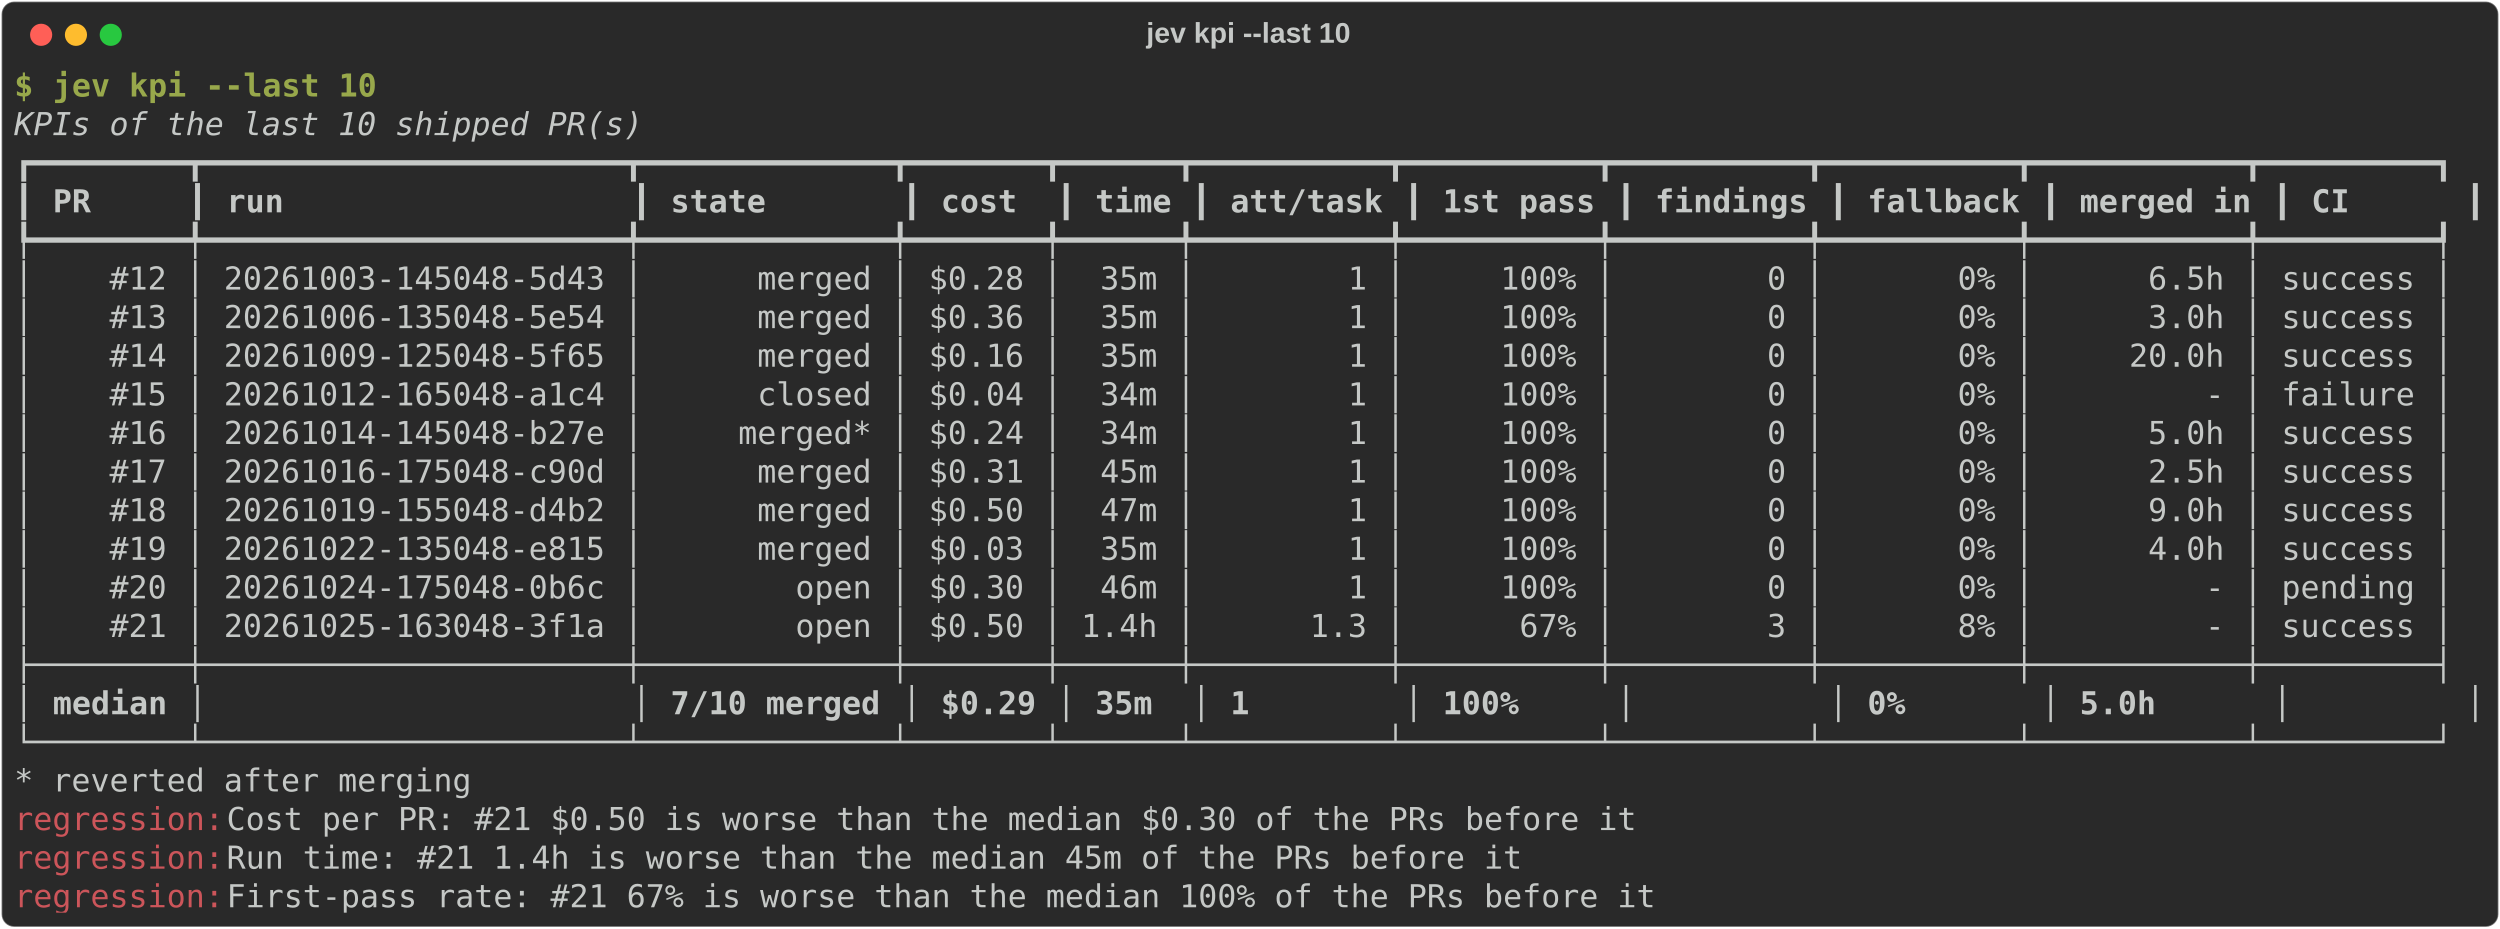
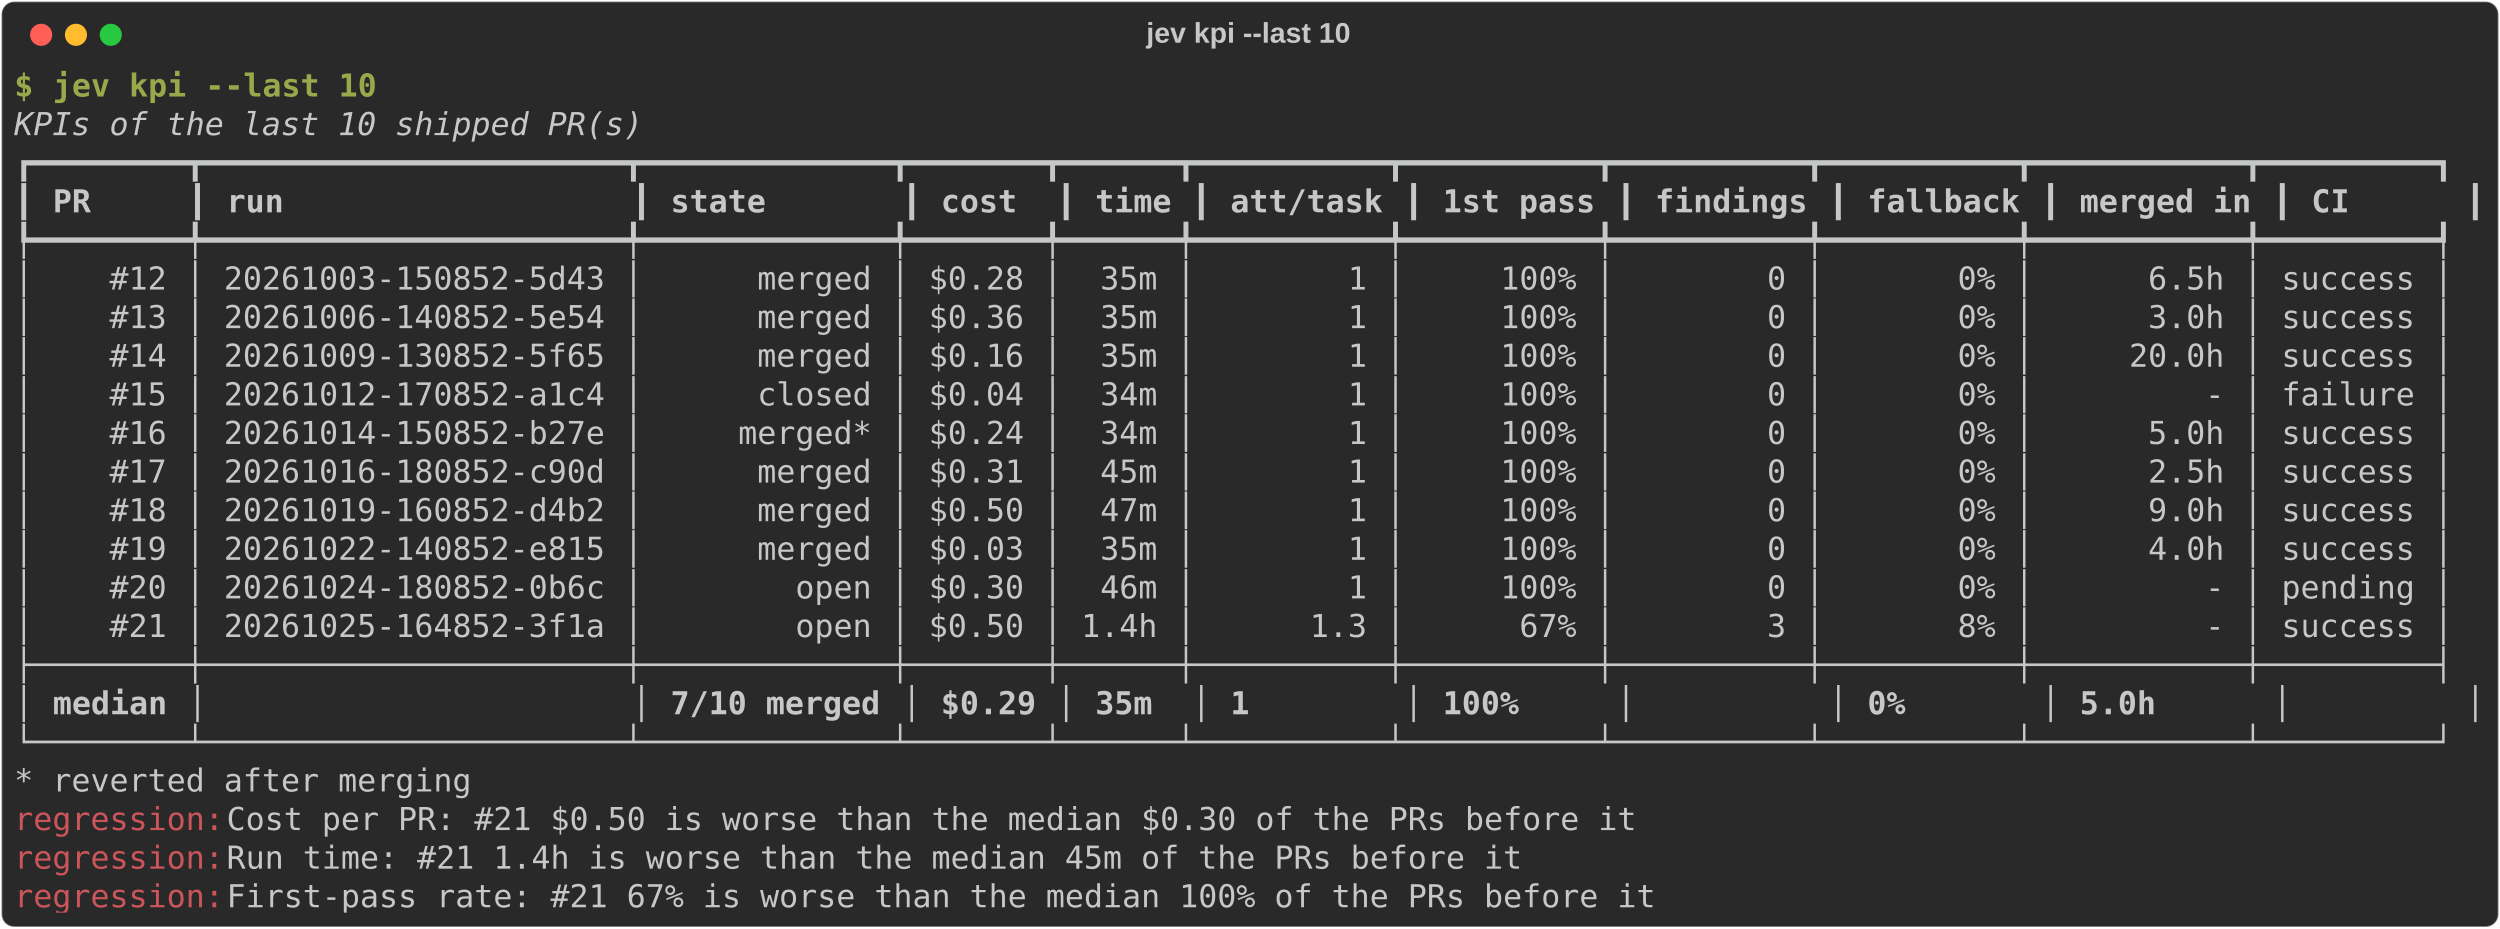
<svg xmlns="http://www.w3.org/2000/svg" class="rich-terminal" viewBox="0 0 1580 586.8">
  <style>

    @font-face {
        font-family: "Fira Code";
        src: local("FiraCode-Regular"),
                url("https://cdnjs.cloudflare.com/ajax/libs/firacode/6.2.0/woff2/FiraCode-Regular.woff2") format("woff2"),
                url("https://cdnjs.cloudflare.com/ajax/libs/firacode/6.2.0/woff/FiraCode-Regular.woff") format("woff");
        font-style: normal;
        font-weight: 400;
    }
    @font-face {
        font-family: "Fira Code";
        src: local("FiraCode-Bold"),
                url("https://cdnjs.cloudflare.com/ajax/libs/firacode/6.2.0/woff2/FiraCode-Bold.woff2") format("woff2"),
                url("https://cdnjs.cloudflare.com/ajax/libs/firacode/6.2.0/woff/FiraCode-Bold.woff") format("woff");
        font-style: bold;
        font-weight: 700;
    }

-     .terminal-3093254411-matrix {
+     .terminal-1716277510-matrix {
        font-family: Fira Code, monospace;
        font-size: 20px;
        line-height: 24.4px;
        font-variant-east-asian: full-width;
    }

-     .terminal-3093254411-title {
+     .terminal-1716277510-title {
        font-size: 18px;
        font-weight: bold;
        font-family: arial;
    }

-     .terminal-3093254411-r1 { fill: #98a84b;font-weight: bold }
- .terminal-3093254411-r2 { fill: #c5c8c6 }
- .terminal-3093254411-r3 { fill: #c5c8c6;font-style: italic; }
- .terminal-3093254411-r4 { fill: #c5c8c6;font-weight: bold }
- .terminal-3093254411-r5 { fill: #cc555a }
+     .terminal-1716277510-r1 { fill: #98a84b;font-weight: bold }
+ .terminal-1716277510-r2 { fill: #c5c8c6 }
+ .terminal-1716277510-r3 { fill: #c5c8c6;font-style: italic; }
+ .terminal-1716277510-r4 { fill: #c5c8c6;font-weight: bold }
+ .terminal-1716277510-r5 { fill: #cc555a }
    </style>
  <defs>
-     <clipPath id="terminal-3093254411-clip-terminal">
+     <clipPath id="terminal-1716277510-clip-terminal">
      <rect x="0" y="0" width="1560.6" height="535.8" />
    </clipPath>
-     <clipPath id="terminal-3093254411-line-0">
+     <clipPath id="terminal-1716277510-line-0">
      <rect x="0" y="1.5" width="1561.6" height="24.65" />
    </clipPath>
-     <clipPath id="terminal-3093254411-line-1">
+     <clipPath id="terminal-1716277510-line-1">
      <rect x="0" y="25.9" width="1561.6" height="24.65" />
    </clipPath>
-     <clipPath id="terminal-3093254411-line-2">
+     <clipPath id="terminal-1716277510-line-2">
      <rect x="0" y="50.3" width="1561.6" height="24.65" />
    </clipPath>
-     <clipPath id="terminal-3093254411-line-3">
+     <clipPath id="terminal-1716277510-line-3">
      <rect x="0" y="74.7" width="1561.6" height="24.65" />
    </clipPath>
-     <clipPath id="terminal-3093254411-line-4">
+     <clipPath id="terminal-1716277510-line-4">
      <rect x="0" y="99.1" width="1561.6" height="24.65" />
    </clipPath>
-     <clipPath id="terminal-3093254411-line-5">
+     <clipPath id="terminal-1716277510-line-5">
      <rect x="0" y="123.5" width="1561.6" height="24.65" />
    </clipPath>
-     <clipPath id="terminal-3093254411-line-6">
+     <clipPath id="terminal-1716277510-line-6">
      <rect x="0" y="147.9" width="1561.6" height="24.65" />
    </clipPath>
-     <clipPath id="terminal-3093254411-line-7">
+     <clipPath id="terminal-1716277510-line-7">
      <rect x="0" y="172.3" width="1561.6" height="24.65" />
    </clipPath>
-     <clipPath id="terminal-3093254411-line-8">
+     <clipPath id="terminal-1716277510-line-8">
      <rect x="0" y="196.7" width="1561.6" height="24.65" />
    </clipPath>
-     <clipPath id="terminal-3093254411-line-9">
+     <clipPath id="terminal-1716277510-line-9">
      <rect x="0" y="221.1" width="1561.6" height="24.65" />
    </clipPath>
-     <clipPath id="terminal-3093254411-line-10">
+     <clipPath id="terminal-1716277510-line-10">
      <rect x="0" y="245.5" width="1561.6" height="24.65" />
    </clipPath>
-     <clipPath id="terminal-3093254411-line-11">
+     <clipPath id="terminal-1716277510-line-11">
      <rect x="0" y="269.9" width="1561.6" height="24.65" />
    </clipPath>
-     <clipPath id="terminal-3093254411-line-12">
+     <clipPath id="terminal-1716277510-line-12">
      <rect x="0" y="294.3" width="1561.6" height="24.65" />
    </clipPath>
-     <clipPath id="terminal-3093254411-line-13">
+     <clipPath id="terminal-1716277510-line-13">
      <rect x="0" y="318.7" width="1561.6" height="24.65" />
    </clipPath>
-     <clipPath id="terminal-3093254411-line-14">
+     <clipPath id="terminal-1716277510-line-14">
      <rect x="0" y="343.1" width="1561.6" height="24.65" />
    </clipPath>
-     <clipPath id="terminal-3093254411-line-15">
+     <clipPath id="terminal-1716277510-line-15">
      <rect x="0" y="367.5" width="1561.6" height="24.65" />
    </clipPath>
-     <clipPath id="terminal-3093254411-line-16">
+     <clipPath id="terminal-1716277510-line-16">
      <rect x="0" y="391.9" width="1561.6" height="24.65" />
    </clipPath>
-     <clipPath id="terminal-3093254411-line-17">
+     <clipPath id="terminal-1716277510-line-17">
      <rect x="0" y="416.3" width="1561.6" height="24.65" />
    </clipPath>
-     <clipPath id="terminal-3093254411-line-18">
+     <clipPath id="terminal-1716277510-line-18">
      <rect x="0" y="440.7" width="1561.6" height="24.65" />
    </clipPath>
-     <clipPath id="terminal-3093254411-line-19">
+     <clipPath id="terminal-1716277510-line-19">
      <rect x="0" y="465.1" width="1561.6" height="24.65" />
    </clipPath>
-     <clipPath id="terminal-3093254411-line-20">
+     <clipPath id="terminal-1716277510-line-20">
      <rect x="0" y="489.5" width="1561.6" height="24.65" />
    </clipPath>
  </defs>
  <rect fill="#292929" stroke="rgba(255,255,255,0.35)" stroke-width="1" x="1" y="1" width="1578" height="584.8" rx="8" />
-   <text class="terminal-3093254411-title" fill="#c5c8c6" text-anchor="middle" x="789" y="27">jev kpi --last 10</text>
+   <text class="terminal-1716277510-title" fill="#c5c8c6" text-anchor="middle" x="789" y="27">jev kpi --last 10</text>
  <g transform="translate(26,22)">
    <circle cx="0" cy="0" r="7" fill="#ff5f57" />
    <circle cx="22" cy="0" r="7" fill="#febc2e" />
    <circle cx="44" cy="0" r="7" fill="#28c840" />
  </g>
-   <g transform="translate(9, 41)" clip-path="url(#terminal-3093254411-clip-terminal)">
-     <g class="terminal-3093254411-matrix">
-       <text class="terminal-3093254411-r1" x="0" y="20" textLength="24.4" clip-path="url(#terminal-3093254411-line-0)">$ </text>
-       <text class="terminal-3093254411-r1" x="24.4" y="20" textLength="207.4" clip-path="url(#terminal-3093254411-line-0)">jev kpi --last 10</text>
-       <text class="terminal-3093254411-r2" x="1561.6" y="20" textLength="12.2" clip-path="url(#terminal-3093254411-line-0)">
- </text>
-       <text class="terminal-3093254411-r3" x="0" y="44.4" textLength="1561.6" clip-path="url(#terminal-3093254411-line-1)">                                               KPIs of the last 10 shipped PR(s)                                                </text>
-       <text class="terminal-3093254411-r2" x="1561.6" y="44.4" textLength="12.2" clip-path="url(#terminal-3093254411-line-1)">
- </text>
-       <text class="terminal-3093254411-r2" x="0" y="68.8" textLength="1561.6" clip-path="url(#terminal-3093254411-line-2)">┏━━━━━━━━┳━━━━━━━━━━━━━━━━━━━━━━┳━━━━━━━━━━━━━┳━━━━━━━┳━━━━━━┳━━━━━━━━━━┳━━━━━━━━━━┳━━━━━━━━━━┳━━━━━━━━━━┳━━━━━━━━━━━┳━━━━━━━━━┓</text>
-       <text class="terminal-3093254411-r2" x="1561.6" y="68.8" textLength="12.2" clip-path="url(#terminal-3093254411-line-2)">
- </text>
-       <text class="terminal-3093254411-r2" x="0" y="93.2" textLength="12.2" clip-path="url(#terminal-3093254411-line-3)">┃</text>
-       <text class="terminal-3093254411-r4" x="24.4" y="93.2" textLength="73.2" clip-path="url(#terminal-3093254411-line-3)">    PR</text>
-       <text class="terminal-3093254411-r2" x="109.8" y="93.2" textLength="12.2" clip-path="url(#terminal-3093254411-line-3)">┃</text>
-       <text class="terminal-3093254411-r4" x="134.2" y="93.2" textLength="244" clip-path="url(#terminal-3093254411-line-3)">run                 </text>
-       <text class="terminal-3093254411-r2" x="390.4" y="93.2" textLength="12.2" clip-path="url(#terminal-3093254411-line-3)">┃</text>
-       <text class="terminal-3093254411-r4" x="414.8" y="93.2" textLength="134.2" clip-path="url(#terminal-3093254411-line-3)">      state</text>
-       <text class="terminal-3093254411-r2" x="561.2" y="93.2" textLength="12.2" clip-path="url(#terminal-3093254411-line-3)">┃</text>
-       <text class="terminal-3093254411-r4" x="585.6" y="93.2" textLength="61" clip-path="url(#terminal-3093254411-line-3)"> cost</text>
-       <text class="terminal-3093254411-r2" x="658.8" y="93.2" textLength="12.2" clip-path="url(#terminal-3093254411-line-3)">┃</text>
-       <text class="terminal-3093254411-r4" x="683.2" y="93.2" textLength="48.8" clip-path="url(#terminal-3093254411-line-3)">time</text>
-       <text class="terminal-3093254411-r2" x="744.2" y="93.2" textLength="12.2" clip-path="url(#terminal-3093254411-line-3)">┃</text>
-       <text class="terminal-3093254411-r4" x="768.6" y="93.2" textLength="97.6" clip-path="url(#terminal-3093254411-line-3)">att/task</text>
-       <text class="terminal-3093254411-r2" x="878.4" y="93.2" textLength="12.2" clip-path="url(#terminal-3093254411-line-3)">┃</text>
-       <text class="terminal-3093254411-r4" x="902.8" y="93.2" textLength="97.6" clip-path="url(#terminal-3093254411-line-3)">1st pass</text>
-       <text class="terminal-3093254411-r2" x="1012.6" y="93.2" textLength="12.2" clip-path="url(#terminal-3093254411-line-3)">┃</text>
-       <text class="terminal-3093254411-r4" x="1037" y="93.2" textLength="97.6" clip-path="url(#terminal-3093254411-line-3)">findings</text>
-       <text class="terminal-3093254411-r2" x="1146.8" y="93.2" textLength="12.2" clip-path="url(#terminal-3093254411-line-3)">┃</text>
-       <text class="terminal-3093254411-r4" x="1171.2" y="93.2" textLength="97.6" clip-path="url(#terminal-3093254411-line-3)">fallback</text>
-       <text class="terminal-3093254411-r2" x="1281" y="93.2" textLength="12.2" clip-path="url(#terminal-3093254411-line-3)">┃</text>
-       <text class="terminal-3093254411-r4" x="1305.4" y="93.2" textLength="109.8" clip-path="url(#terminal-3093254411-line-3)">merged in</text>
-       <text class="terminal-3093254411-r2" x="1427.4" y="93.2" textLength="12.2" clip-path="url(#terminal-3093254411-line-3)">┃</text>
-       <text class="terminal-3093254411-r4" x="1451.8" y="93.2" textLength="85.4" clip-path="url(#terminal-3093254411-line-3)">     CI</text>
-       <text class="terminal-3093254411-r2" x="1549.4" y="93.2" textLength="12.2" clip-path="url(#terminal-3093254411-line-3)">┃</text>
-       <text class="terminal-3093254411-r2" x="1561.6" y="93.2" textLength="12.2" clip-path="url(#terminal-3093254411-line-3)">
- </text>
-       <text class="terminal-3093254411-r2" x="0" y="117.6" textLength="1561.6" clip-path="url(#terminal-3093254411-line-4)">┡━━━━━━━━╇━━━━━━━━━━━━━━━━━━━━━━╇━━━━━━━━━━━━━╇━━━━━━━╇━━━━━━╇━━━━━━━━━━╇━━━━━━━━━━╇━━━━━━━━━━╇━━━━━━━━━━╇━━━━━━━━━━━╇━━━━━━━━━┩</text>
-       <text class="terminal-3093254411-r2" x="1561.6" y="117.6" textLength="12.2" clip-path="url(#terminal-3093254411-line-4)">
- </text>
-       <text class="terminal-3093254411-r2" x="0" y="142" textLength="1561.6" clip-path="url(#terminal-3093254411-line-5)">│    #12 │ 20261003-145048-5d43 │      merged │ $0.28 │  35m │        1 │     100% │        0 │       0% │      6.5h │ success │</text>
-       <text class="terminal-3093254411-r2" x="1561.6" y="142" textLength="12.2" clip-path="url(#terminal-3093254411-line-5)">
- </text>
-       <text class="terminal-3093254411-r2" x="0" y="166.4" textLength="1561.6" clip-path="url(#terminal-3093254411-line-6)">│    #13 │ 20261006-135048-5e54 │      merged │ $0.36 │  35m │        1 │     100% │        0 │       0% │      3.0h │ success │</text>
-       <text class="terminal-3093254411-r2" x="1561.6" y="166.4" textLength="12.2" clip-path="url(#terminal-3093254411-line-6)">
- </text>
-       <text class="terminal-3093254411-r2" x="0" y="190.8" textLength="1561.6" clip-path="url(#terminal-3093254411-line-7)">│    #14 │ 20261009-125048-5f65 │      merged │ $0.16 │  35m │        1 │     100% │        0 │       0% │     20.0h │ success │</text>
-       <text class="terminal-3093254411-r2" x="1561.6" y="190.8" textLength="12.2" clip-path="url(#terminal-3093254411-line-7)">
- </text>
-       <text class="terminal-3093254411-r2" x="0" y="215.2" textLength="1561.6" clip-path="url(#terminal-3093254411-line-8)">│    #15 │ 20261012-165048-a1c4 │      closed │ $0.04 │  34m │        1 │     100% │        0 │       0% │         - │ failure │</text>
-       <text class="terminal-3093254411-r2" x="1561.6" y="215.2" textLength="12.2" clip-path="url(#terminal-3093254411-line-8)">
- </text>
-       <text class="terminal-3093254411-r2" x="0" y="239.6" textLength="1561.6" clip-path="url(#terminal-3093254411-line-9)">│    #16 │ 20261014-145048-b27e │     merged* │ $0.24 │  34m │        1 │     100% │        0 │       0% │      5.0h │ success │</text>
-       <text class="terminal-3093254411-r2" x="1561.6" y="239.6" textLength="12.2" clip-path="url(#terminal-3093254411-line-9)">
- </text>
-       <text class="terminal-3093254411-r2" x="0" y="264" textLength="1561.6" clip-path="url(#terminal-3093254411-line-10)">│    #17 │ 20261016-175048-c90d │      merged │ $0.31 │  45m │        1 │     100% │        0 │       0% │      2.5h │ success │</text>
-       <text class="terminal-3093254411-r2" x="1561.6" y="264" textLength="12.2" clip-path="url(#terminal-3093254411-line-10)">
- </text>
-       <text class="terminal-3093254411-r2" x="0" y="288.4" textLength="1561.6" clip-path="url(#terminal-3093254411-line-11)">│    #18 │ 20261019-155048-d4b2 │      merged │ $0.50 │  47m │        1 │     100% │        0 │       0% │      9.0h │ success │</text>
-       <text class="terminal-3093254411-r2" x="1561.6" y="288.4" textLength="12.2" clip-path="url(#terminal-3093254411-line-11)">
- </text>
-       <text class="terminal-3093254411-r2" x="0" y="312.8" textLength="1561.6" clip-path="url(#terminal-3093254411-line-12)">│    #19 │ 20261022-135048-e815 │      merged │ $0.03 │  35m │        1 │     100% │        0 │       0% │      4.0h │ success │</text>
-       <text class="terminal-3093254411-r2" x="1561.6" y="312.8" textLength="12.2" clip-path="url(#terminal-3093254411-line-12)">
- </text>
-       <text class="terminal-3093254411-r2" x="0" y="337.2" textLength="1561.6" clip-path="url(#terminal-3093254411-line-13)">│    #20 │ 20261024-175048-0b6c │        open │ $0.30 │  46m │        1 │     100% │        0 │       0% │         - │ pending │</text>
-       <text class="terminal-3093254411-r2" x="1561.6" y="337.2" textLength="12.2" clip-path="url(#terminal-3093254411-line-13)">
- </text>
-       <text class="terminal-3093254411-r2" x="0" y="361.6" textLength="1561.6" clip-path="url(#terminal-3093254411-line-14)">│    #21 │ 20261025-163048-3f1a │        open │ $0.50 │ 1.4h │      1.3 │      67% │        3 │       8% │         - │ success │</text>
-       <text class="terminal-3093254411-r2" x="1561.6" y="361.6" textLength="12.2" clip-path="url(#terminal-3093254411-line-14)">
- </text>
-       <text class="terminal-3093254411-r2" x="0" y="386" textLength="1561.6" clip-path="url(#terminal-3093254411-line-15)">├────────┼──────────────────────┼─────────────┼───────┼──────┼──────────┼──────────┼──────────┼──────────┼───────────┼─────────┤</text>
-       <text class="terminal-3093254411-r2" x="1561.6" y="386" textLength="12.2" clip-path="url(#terminal-3093254411-line-15)">
- </text>
-       <text class="terminal-3093254411-r2" x="0" y="410.4" textLength="12.2" clip-path="url(#terminal-3093254411-line-16)">│</text>
-       <text class="terminal-3093254411-r4" x="24.4" y="410.4" textLength="73.2" clip-path="url(#terminal-3093254411-line-16)">median</text>
-       <text class="terminal-3093254411-r2" x="109.8" y="410.4" textLength="12.2" clip-path="url(#terminal-3093254411-line-16)">│</text>
-       <text class="terminal-3093254411-r2" x="390.4" y="410.4" textLength="12.2" clip-path="url(#terminal-3093254411-line-16)">│</text>
-       <text class="terminal-3093254411-r4" x="414.8" y="410.4" textLength="134.2" clip-path="url(#terminal-3093254411-line-16)">7/10 merged</text>
-       <text class="terminal-3093254411-r2" x="561.2" y="410.4" textLength="12.2" clip-path="url(#terminal-3093254411-line-16)">│</text>
-       <text class="terminal-3093254411-r4" x="585.6" y="410.4" textLength="61" clip-path="url(#terminal-3093254411-line-16)">$0.29</text>
-       <text class="terminal-3093254411-r2" x="658.8" y="410.4" textLength="12.2" clip-path="url(#terminal-3093254411-line-16)">│</text>
-       <text class="terminal-3093254411-r4" x="683.2" y="410.4" textLength="48.8" clip-path="url(#terminal-3093254411-line-16)"> 35m</text>
-       <text class="terminal-3093254411-r2" x="744.2" y="410.4" textLength="12.2" clip-path="url(#terminal-3093254411-line-16)">│</text>
-       <text class="terminal-3093254411-r4" x="768.6" y="410.4" textLength="97.6" clip-path="url(#terminal-3093254411-line-16)">       1</text>
-       <text class="terminal-3093254411-r2" x="878.4" y="410.4" textLength="12.2" clip-path="url(#terminal-3093254411-line-16)">│</text>
-       <text class="terminal-3093254411-r4" x="902.8" y="410.4" textLength="97.6" clip-path="url(#terminal-3093254411-line-16)">    100%</text>
-       <text class="terminal-3093254411-r2" x="1012.6" y="410.4" textLength="12.2" clip-path="url(#terminal-3093254411-line-16)">│</text>
-       <text class="terminal-3093254411-r2" x="1146.8" y="410.4" textLength="12.2" clip-path="url(#terminal-3093254411-line-16)">│</text>
-       <text class="terminal-3093254411-r4" x="1171.2" y="410.4" textLength="97.6" clip-path="url(#terminal-3093254411-line-16)">      0%</text>
-       <text class="terminal-3093254411-r2" x="1281" y="410.4" textLength="12.2" clip-path="url(#terminal-3093254411-line-16)">│</text>
-       <text class="terminal-3093254411-r4" x="1305.4" y="410.4" textLength="109.8" clip-path="url(#terminal-3093254411-line-16)">     5.0h</text>
-       <text class="terminal-3093254411-r2" x="1427.4" y="410.4" textLength="12.2" clip-path="url(#terminal-3093254411-line-16)">│</text>
-       <text class="terminal-3093254411-r2" x="1549.4" y="410.4" textLength="12.2" clip-path="url(#terminal-3093254411-line-16)">│</text>
-       <text class="terminal-3093254411-r2" x="1561.6" y="410.4" textLength="12.2" clip-path="url(#terminal-3093254411-line-16)">
- </text>
-       <text class="terminal-3093254411-r2" x="0" y="434.8" textLength="1561.6" clip-path="url(#terminal-3093254411-line-17)">└────────┴──────────────────────┴─────────────┴───────┴──────┴──────────┴──────────┴──────────┴──────────┴───────────┴─────────┘</text>
-       <text class="terminal-3093254411-r2" x="1561.6" y="434.8" textLength="12.2" clip-path="url(#terminal-3093254411-line-17)">
- </text>
-       <text class="terminal-3093254411-r2" x="0" y="459.2" textLength="292.8" clip-path="url(#terminal-3093254411-line-18)">* reverted after merging</text>
-       <text class="terminal-3093254411-r2" x="1561.6" y="459.2" textLength="12.2" clip-path="url(#terminal-3093254411-line-18)">
- </text>
-       <text class="terminal-3093254411-r5" x="0" y="483.6" textLength="134.2" clip-path="url(#terminal-3093254411-line-19)">regression:</text>
-       <text class="terminal-3093254411-r2" x="134.2" y="483.6" textLength="915" clip-path="url(#terminal-3093254411-line-19)"> Cost per PR: #21 $0.50 is worse than the median $0.30 of the PRs before it</text>
-       <text class="terminal-3093254411-r2" x="1561.6" y="483.6" textLength="12.2" clip-path="url(#terminal-3093254411-line-19)">
- </text>
-       <text class="terminal-3093254411-r5" x="0" y="508" textLength="134.2" clip-path="url(#terminal-3093254411-line-20)">regression:</text>
-       <text class="terminal-3093254411-r2" x="134.2" y="508" textLength="841.8" clip-path="url(#terminal-3093254411-line-20)"> Run time: #21 1.4h is worse than the median 45m of the PRs before it</text>
-       <text class="terminal-3093254411-r2" x="1561.6" y="508" textLength="12.2" clip-path="url(#terminal-3093254411-line-20)">
- </text>
-       <text class="terminal-3093254411-r5" x="0" y="532.4" textLength="134.2" clip-path="url(#terminal-3093254411-line-21)">regression:</text>
-       <text class="terminal-3093254411-r2" x="134.2" y="532.4" textLength="927.2" clip-path="url(#terminal-3093254411-line-21)"> First-pass rate: #21 67% is worse than the median 100% of the PRs before it</text>
-       <text class="terminal-3093254411-r2" x="1561.6" y="532.4" textLength="12.2" clip-path="url(#terminal-3093254411-line-21)">
+   <g transform="translate(9, 41)" clip-path="url(#terminal-1716277510-clip-terminal)">
+     <g class="terminal-1716277510-matrix">
+       <text class="terminal-1716277510-r1" x="0" y="20" textLength="24.4" clip-path="url(#terminal-1716277510-line-0)">$ </text>
+       <text class="terminal-1716277510-r1" x="24.4" y="20" textLength="207.4" clip-path="url(#terminal-1716277510-line-0)">jev kpi --last 10</text>
+       <text class="terminal-1716277510-r2" x="1561.6" y="20" textLength="12.2" clip-path="url(#terminal-1716277510-line-0)">
+ </text>
+       <text class="terminal-1716277510-r3" x="0" y="44.4" textLength="1561.6" clip-path="url(#terminal-1716277510-line-1)">                                               KPIs of the last 10 shipped PR(s)                                                </text>
+       <text class="terminal-1716277510-r2" x="1561.6" y="44.4" textLength="12.2" clip-path="url(#terminal-1716277510-line-1)">
+ </text>
+       <text class="terminal-1716277510-r2" x="0" y="68.8" textLength="1561.6" clip-path="url(#terminal-1716277510-line-2)">┏━━━━━━━━┳━━━━━━━━━━━━━━━━━━━━━━┳━━━━━━━━━━━━━┳━━━━━━━┳━━━━━━┳━━━━━━━━━━┳━━━━━━━━━━┳━━━━━━━━━━┳━━━━━━━━━━┳━━━━━━━━━━━┳━━━━━━━━━┓</text>
+       <text class="terminal-1716277510-r2" x="1561.6" y="68.8" textLength="12.2" clip-path="url(#terminal-1716277510-line-2)">
+ </text>
+       <text class="terminal-1716277510-r2" x="0" y="93.2" textLength="12.2" clip-path="url(#terminal-1716277510-line-3)">┃</text>
+       <text class="terminal-1716277510-r4" x="24.4" y="93.2" textLength="73.2" clip-path="url(#terminal-1716277510-line-3)">    PR</text>
+       <text class="terminal-1716277510-r2" x="109.8" y="93.2" textLength="12.2" clip-path="url(#terminal-1716277510-line-3)">┃</text>
+       <text class="terminal-1716277510-r4" x="134.2" y="93.2" textLength="244" clip-path="url(#terminal-1716277510-line-3)">run                 </text>
+       <text class="terminal-1716277510-r2" x="390.4" y="93.2" textLength="12.2" clip-path="url(#terminal-1716277510-line-3)">┃</text>
+       <text class="terminal-1716277510-r4" x="414.8" y="93.2" textLength="134.2" clip-path="url(#terminal-1716277510-line-3)">      state</text>
+       <text class="terminal-1716277510-r2" x="561.2" y="93.2" textLength="12.2" clip-path="url(#terminal-1716277510-line-3)">┃</text>
+       <text class="terminal-1716277510-r4" x="585.6" y="93.2" textLength="61" clip-path="url(#terminal-1716277510-line-3)"> cost</text>
+       <text class="terminal-1716277510-r2" x="658.8" y="93.2" textLength="12.2" clip-path="url(#terminal-1716277510-line-3)">┃</text>
+       <text class="terminal-1716277510-r4" x="683.2" y="93.2" textLength="48.8" clip-path="url(#terminal-1716277510-line-3)">time</text>
+       <text class="terminal-1716277510-r2" x="744.2" y="93.2" textLength="12.2" clip-path="url(#terminal-1716277510-line-3)">┃</text>
+       <text class="terminal-1716277510-r4" x="768.6" y="93.2" textLength="97.6" clip-path="url(#terminal-1716277510-line-3)">att/task</text>
+       <text class="terminal-1716277510-r2" x="878.4" y="93.2" textLength="12.2" clip-path="url(#terminal-1716277510-line-3)">┃</text>
+       <text class="terminal-1716277510-r4" x="902.8" y="93.2" textLength="97.6" clip-path="url(#terminal-1716277510-line-3)">1st pass</text>
+       <text class="terminal-1716277510-r2" x="1012.6" y="93.2" textLength="12.2" clip-path="url(#terminal-1716277510-line-3)">┃</text>
+       <text class="terminal-1716277510-r4" x="1037" y="93.2" textLength="97.6" clip-path="url(#terminal-1716277510-line-3)">findings</text>
+       <text class="terminal-1716277510-r2" x="1146.8" y="93.2" textLength="12.2" clip-path="url(#terminal-1716277510-line-3)">┃</text>
+       <text class="terminal-1716277510-r4" x="1171.2" y="93.2" textLength="97.6" clip-path="url(#terminal-1716277510-line-3)">fallback</text>
+       <text class="terminal-1716277510-r2" x="1281" y="93.2" textLength="12.2" clip-path="url(#terminal-1716277510-line-3)">┃</text>
+       <text class="terminal-1716277510-r4" x="1305.4" y="93.2" textLength="109.8" clip-path="url(#terminal-1716277510-line-3)">merged in</text>
+       <text class="terminal-1716277510-r2" x="1427.4" y="93.2" textLength="12.2" clip-path="url(#terminal-1716277510-line-3)">┃</text>
+       <text class="terminal-1716277510-r4" x="1451.8" y="93.2" textLength="85.4" clip-path="url(#terminal-1716277510-line-3)">     CI</text>
+       <text class="terminal-1716277510-r2" x="1549.4" y="93.2" textLength="12.2" clip-path="url(#terminal-1716277510-line-3)">┃</text>
+       <text class="terminal-1716277510-r2" x="1561.6" y="93.2" textLength="12.2" clip-path="url(#terminal-1716277510-line-3)">
+ </text>
+       <text class="terminal-1716277510-r2" x="0" y="117.6" textLength="1561.6" clip-path="url(#terminal-1716277510-line-4)">┡━━━━━━━━╇━━━━━━━━━━━━━━━━━━━━━━╇━━━━━━━━━━━━━╇━━━━━━━╇━━━━━━╇━━━━━━━━━━╇━━━━━━━━━━╇━━━━━━━━━━╇━━━━━━━━━━╇━━━━━━━━━━━╇━━━━━━━━━┩</text>
+       <text class="terminal-1716277510-r2" x="1561.6" y="117.6" textLength="12.2" clip-path="url(#terminal-1716277510-line-4)">
+ </text>
+       <text class="terminal-1716277510-r2" x="0" y="142" textLength="1561.6" clip-path="url(#terminal-1716277510-line-5)">│    #12 │ 20261003-150852-5d43 │      merged │ $0.28 │  35m │        1 │     100% │        0 │       0% │      6.5h │ success │</text>
+       <text class="terminal-1716277510-r2" x="1561.6" y="142" textLength="12.2" clip-path="url(#terminal-1716277510-line-5)">
+ </text>
+       <text class="terminal-1716277510-r2" x="0" y="166.4" textLength="1561.6" clip-path="url(#terminal-1716277510-line-6)">│    #13 │ 20261006-140852-5e54 │      merged │ $0.36 │  35m │        1 │     100% │        0 │       0% │      3.0h │ success │</text>
+       <text class="terminal-1716277510-r2" x="1561.6" y="166.4" textLength="12.2" clip-path="url(#terminal-1716277510-line-6)">
+ </text>
+       <text class="terminal-1716277510-r2" x="0" y="190.8" textLength="1561.6" clip-path="url(#terminal-1716277510-line-7)">│    #14 │ 20261009-130852-5f65 │      merged │ $0.16 │  35m │        1 │     100% │        0 │       0% │     20.0h │ success │</text>
+       <text class="terminal-1716277510-r2" x="1561.6" y="190.8" textLength="12.2" clip-path="url(#terminal-1716277510-line-7)">
+ </text>
+       <text class="terminal-1716277510-r2" x="0" y="215.2" textLength="1561.6" clip-path="url(#terminal-1716277510-line-8)">│    #15 │ 20261012-170852-a1c4 │      closed │ $0.04 │  34m │        1 │     100% │        0 │       0% │         - │ failure │</text>
+       <text class="terminal-1716277510-r2" x="1561.6" y="215.2" textLength="12.2" clip-path="url(#terminal-1716277510-line-8)">
+ </text>
+       <text class="terminal-1716277510-r2" x="0" y="239.6" textLength="1561.6" clip-path="url(#terminal-1716277510-line-9)">│    #16 │ 20261014-150852-b27e │     merged* │ $0.24 │  34m │        1 │     100% │        0 │       0% │      5.0h │ success │</text>
+       <text class="terminal-1716277510-r2" x="1561.6" y="239.6" textLength="12.2" clip-path="url(#terminal-1716277510-line-9)">
+ </text>
+       <text class="terminal-1716277510-r2" x="0" y="264" textLength="1561.6" clip-path="url(#terminal-1716277510-line-10)">│    #17 │ 20261016-180852-c90d │      merged │ $0.31 │  45m │        1 │     100% │        0 │       0% │      2.5h │ success │</text>
+       <text class="terminal-1716277510-r2" x="1561.6" y="264" textLength="12.2" clip-path="url(#terminal-1716277510-line-10)">
+ </text>
+       <text class="terminal-1716277510-r2" x="0" y="288.4" textLength="1561.6" clip-path="url(#terminal-1716277510-line-11)">│    #18 │ 20261019-160852-d4b2 │      merged │ $0.50 │  47m │        1 │     100% │        0 │       0% │      9.0h │ success │</text>
+       <text class="terminal-1716277510-r2" x="1561.6" y="288.4" textLength="12.2" clip-path="url(#terminal-1716277510-line-11)">
+ </text>
+       <text class="terminal-1716277510-r2" x="0" y="312.8" textLength="1561.6" clip-path="url(#terminal-1716277510-line-12)">│    #19 │ 20261022-140852-e815 │      merged │ $0.03 │  35m │        1 │     100% │        0 │       0% │      4.0h │ success │</text>
+       <text class="terminal-1716277510-r2" x="1561.6" y="312.8" textLength="12.2" clip-path="url(#terminal-1716277510-line-12)">
+ </text>
+       <text class="terminal-1716277510-r2" x="0" y="337.2" textLength="1561.6" clip-path="url(#terminal-1716277510-line-13)">│    #20 │ 20261024-180852-0b6c │        open │ $0.30 │  46m │        1 │     100% │        0 │       0% │         - │ pending │</text>
+       <text class="terminal-1716277510-r2" x="1561.6" y="337.2" textLength="12.2" clip-path="url(#terminal-1716277510-line-13)">
+ </text>
+       <text class="terminal-1716277510-r2" x="0" y="361.6" textLength="1561.6" clip-path="url(#terminal-1716277510-line-14)">│    #21 │ 20261025-164852-3f1a │        open │ $0.50 │ 1.4h │      1.3 │      67% │        3 │       8% │         - │ success │</text>
+       <text class="terminal-1716277510-r2" x="1561.6" y="361.6" textLength="12.2" clip-path="url(#terminal-1716277510-line-14)">
+ </text>
+       <text class="terminal-1716277510-r2" x="0" y="386" textLength="1561.6" clip-path="url(#terminal-1716277510-line-15)">├────────┼──────────────────────┼─────────────┼───────┼──────┼──────────┼──────────┼──────────┼──────────┼───────────┼─────────┤</text>
+       <text class="terminal-1716277510-r2" x="1561.6" y="386" textLength="12.2" clip-path="url(#terminal-1716277510-line-15)">
+ </text>
+       <text class="terminal-1716277510-r2" x="0" y="410.4" textLength="12.2" clip-path="url(#terminal-1716277510-line-16)">│</text>
+       <text class="terminal-1716277510-r4" x="24.4" y="410.4" textLength="73.2" clip-path="url(#terminal-1716277510-line-16)">median</text>
+       <text class="terminal-1716277510-r2" x="109.8" y="410.4" textLength="12.2" clip-path="url(#terminal-1716277510-line-16)">│</text>
+       <text class="terminal-1716277510-r2" x="390.4" y="410.4" textLength="12.2" clip-path="url(#terminal-1716277510-line-16)">│</text>
+       <text class="terminal-1716277510-r4" x="414.8" y="410.4" textLength="134.2" clip-path="url(#terminal-1716277510-line-16)">7/10 merged</text>
+       <text class="terminal-1716277510-r2" x="561.2" y="410.4" textLength="12.2" clip-path="url(#terminal-1716277510-line-16)">│</text>
+       <text class="terminal-1716277510-r4" x="585.6" y="410.4" textLength="61" clip-path="url(#terminal-1716277510-line-16)">$0.29</text>
+       <text class="terminal-1716277510-r2" x="658.8" y="410.4" textLength="12.2" clip-path="url(#terminal-1716277510-line-16)">│</text>
+       <text class="terminal-1716277510-r4" x="683.2" y="410.4" textLength="48.8" clip-path="url(#terminal-1716277510-line-16)"> 35m</text>
+       <text class="terminal-1716277510-r2" x="744.2" y="410.4" textLength="12.2" clip-path="url(#terminal-1716277510-line-16)">│</text>
+       <text class="terminal-1716277510-r4" x="768.6" y="410.4" textLength="97.6" clip-path="url(#terminal-1716277510-line-16)">       1</text>
+       <text class="terminal-1716277510-r2" x="878.4" y="410.4" textLength="12.2" clip-path="url(#terminal-1716277510-line-16)">│</text>
+       <text class="terminal-1716277510-r4" x="902.8" y="410.4" textLength="97.6" clip-path="url(#terminal-1716277510-line-16)">    100%</text>
+       <text class="terminal-1716277510-r2" x="1012.6" y="410.4" textLength="12.2" clip-path="url(#terminal-1716277510-line-16)">│</text>
+       <text class="terminal-1716277510-r2" x="1146.8" y="410.4" textLength="12.2" clip-path="url(#terminal-1716277510-line-16)">│</text>
+       <text class="terminal-1716277510-r4" x="1171.2" y="410.4" textLength="97.6" clip-path="url(#terminal-1716277510-line-16)">      0%</text>
+       <text class="terminal-1716277510-r2" x="1281" y="410.4" textLength="12.2" clip-path="url(#terminal-1716277510-line-16)">│</text>
+       <text class="terminal-1716277510-r4" x="1305.4" y="410.4" textLength="109.8" clip-path="url(#terminal-1716277510-line-16)">     5.0h</text>
+       <text class="terminal-1716277510-r2" x="1427.4" y="410.4" textLength="12.2" clip-path="url(#terminal-1716277510-line-16)">│</text>
+       <text class="terminal-1716277510-r2" x="1549.4" y="410.4" textLength="12.2" clip-path="url(#terminal-1716277510-line-16)">│</text>
+       <text class="terminal-1716277510-r2" x="1561.6" y="410.4" textLength="12.2" clip-path="url(#terminal-1716277510-line-16)">
+ </text>
+       <text class="terminal-1716277510-r2" x="0" y="434.8" textLength="1561.6" clip-path="url(#terminal-1716277510-line-17)">└────────┴──────────────────────┴─────────────┴───────┴──────┴──────────┴──────────┴──────────┴──────────┴───────────┴─────────┘</text>
+       <text class="terminal-1716277510-r2" x="1561.6" y="434.8" textLength="12.2" clip-path="url(#terminal-1716277510-line-17)">
+ </text>
+       <text class="terminal-1716277510-r2" x="0" y="459.2" textLength="292.8" clip-path="url(#terminal-1716277510-line-18)">* reverted after merging</text>
+       <text class="terminal-1716277510-r2" x="1561.6" y="459.2" textLength="12.2" clip-path="url(#terminal-1716277510-line-18)">
+ </text>
+       <text class="terminal-1716277510-r5" x="0" y="483.6" textLength="134.2" clip-path="url(#terminal-1716277510-line-19)">regression:</text>
+       <text class="terminal-1716277510-r2" x="134.2" y="483.6" textLength="915" clip-path="url(#terminal-1716277510-line-19)"> Cost per PR: #21 $0.50 is worse than the median $0.30 of the PRs before it</text>
+       <text class="terminal-1716277510-r2" x="1561.6" y="483.6" textLength="12.2" clip-path="url(#terminal-1716277510-line-19)">
+ </text>
+       <text class="terminal-1716277510-r5" x="0" y="508" textLength="134.2" clip-path="url(#terminal-1716277510-line-20)">regression:</text>
+       <text class="terminal-1716277510-r2" x="134.2" y="508" textLength="841.8" clip-path="url(#terminal-1716277510-line-20)"> Run time: #21 1.4h is worse than the median 45m of the PRs before it</text>
+       <text class="terminal-1716277510-r2" x="1561.6" y="508" textLength="12.2" clip-path="url(#terminal-1716277510-line-20)">
+ </text>
+       <text class="terminal-1716277510-r5" x="0" y="532.4" textLength="134.2" clip-path="url(#terminal-1716277510-line-21)">regression:</text>
+       <text class="terminal-1716277510-r2" x="134.2" y="532.4" textLength="927.2" clip-path="url(#terminal-1716277510-line-21)"> First-pass rate: #21 67% is worse than the median 100% of the PRs before it</text>
+       <text class="terminal-1716277510-r2" x="1561.6" y="532.4" textLength="12.2" clip-path="url(#terminal-1716277510-line-21)">
</text>
    </g>
  </g>
</svg>
